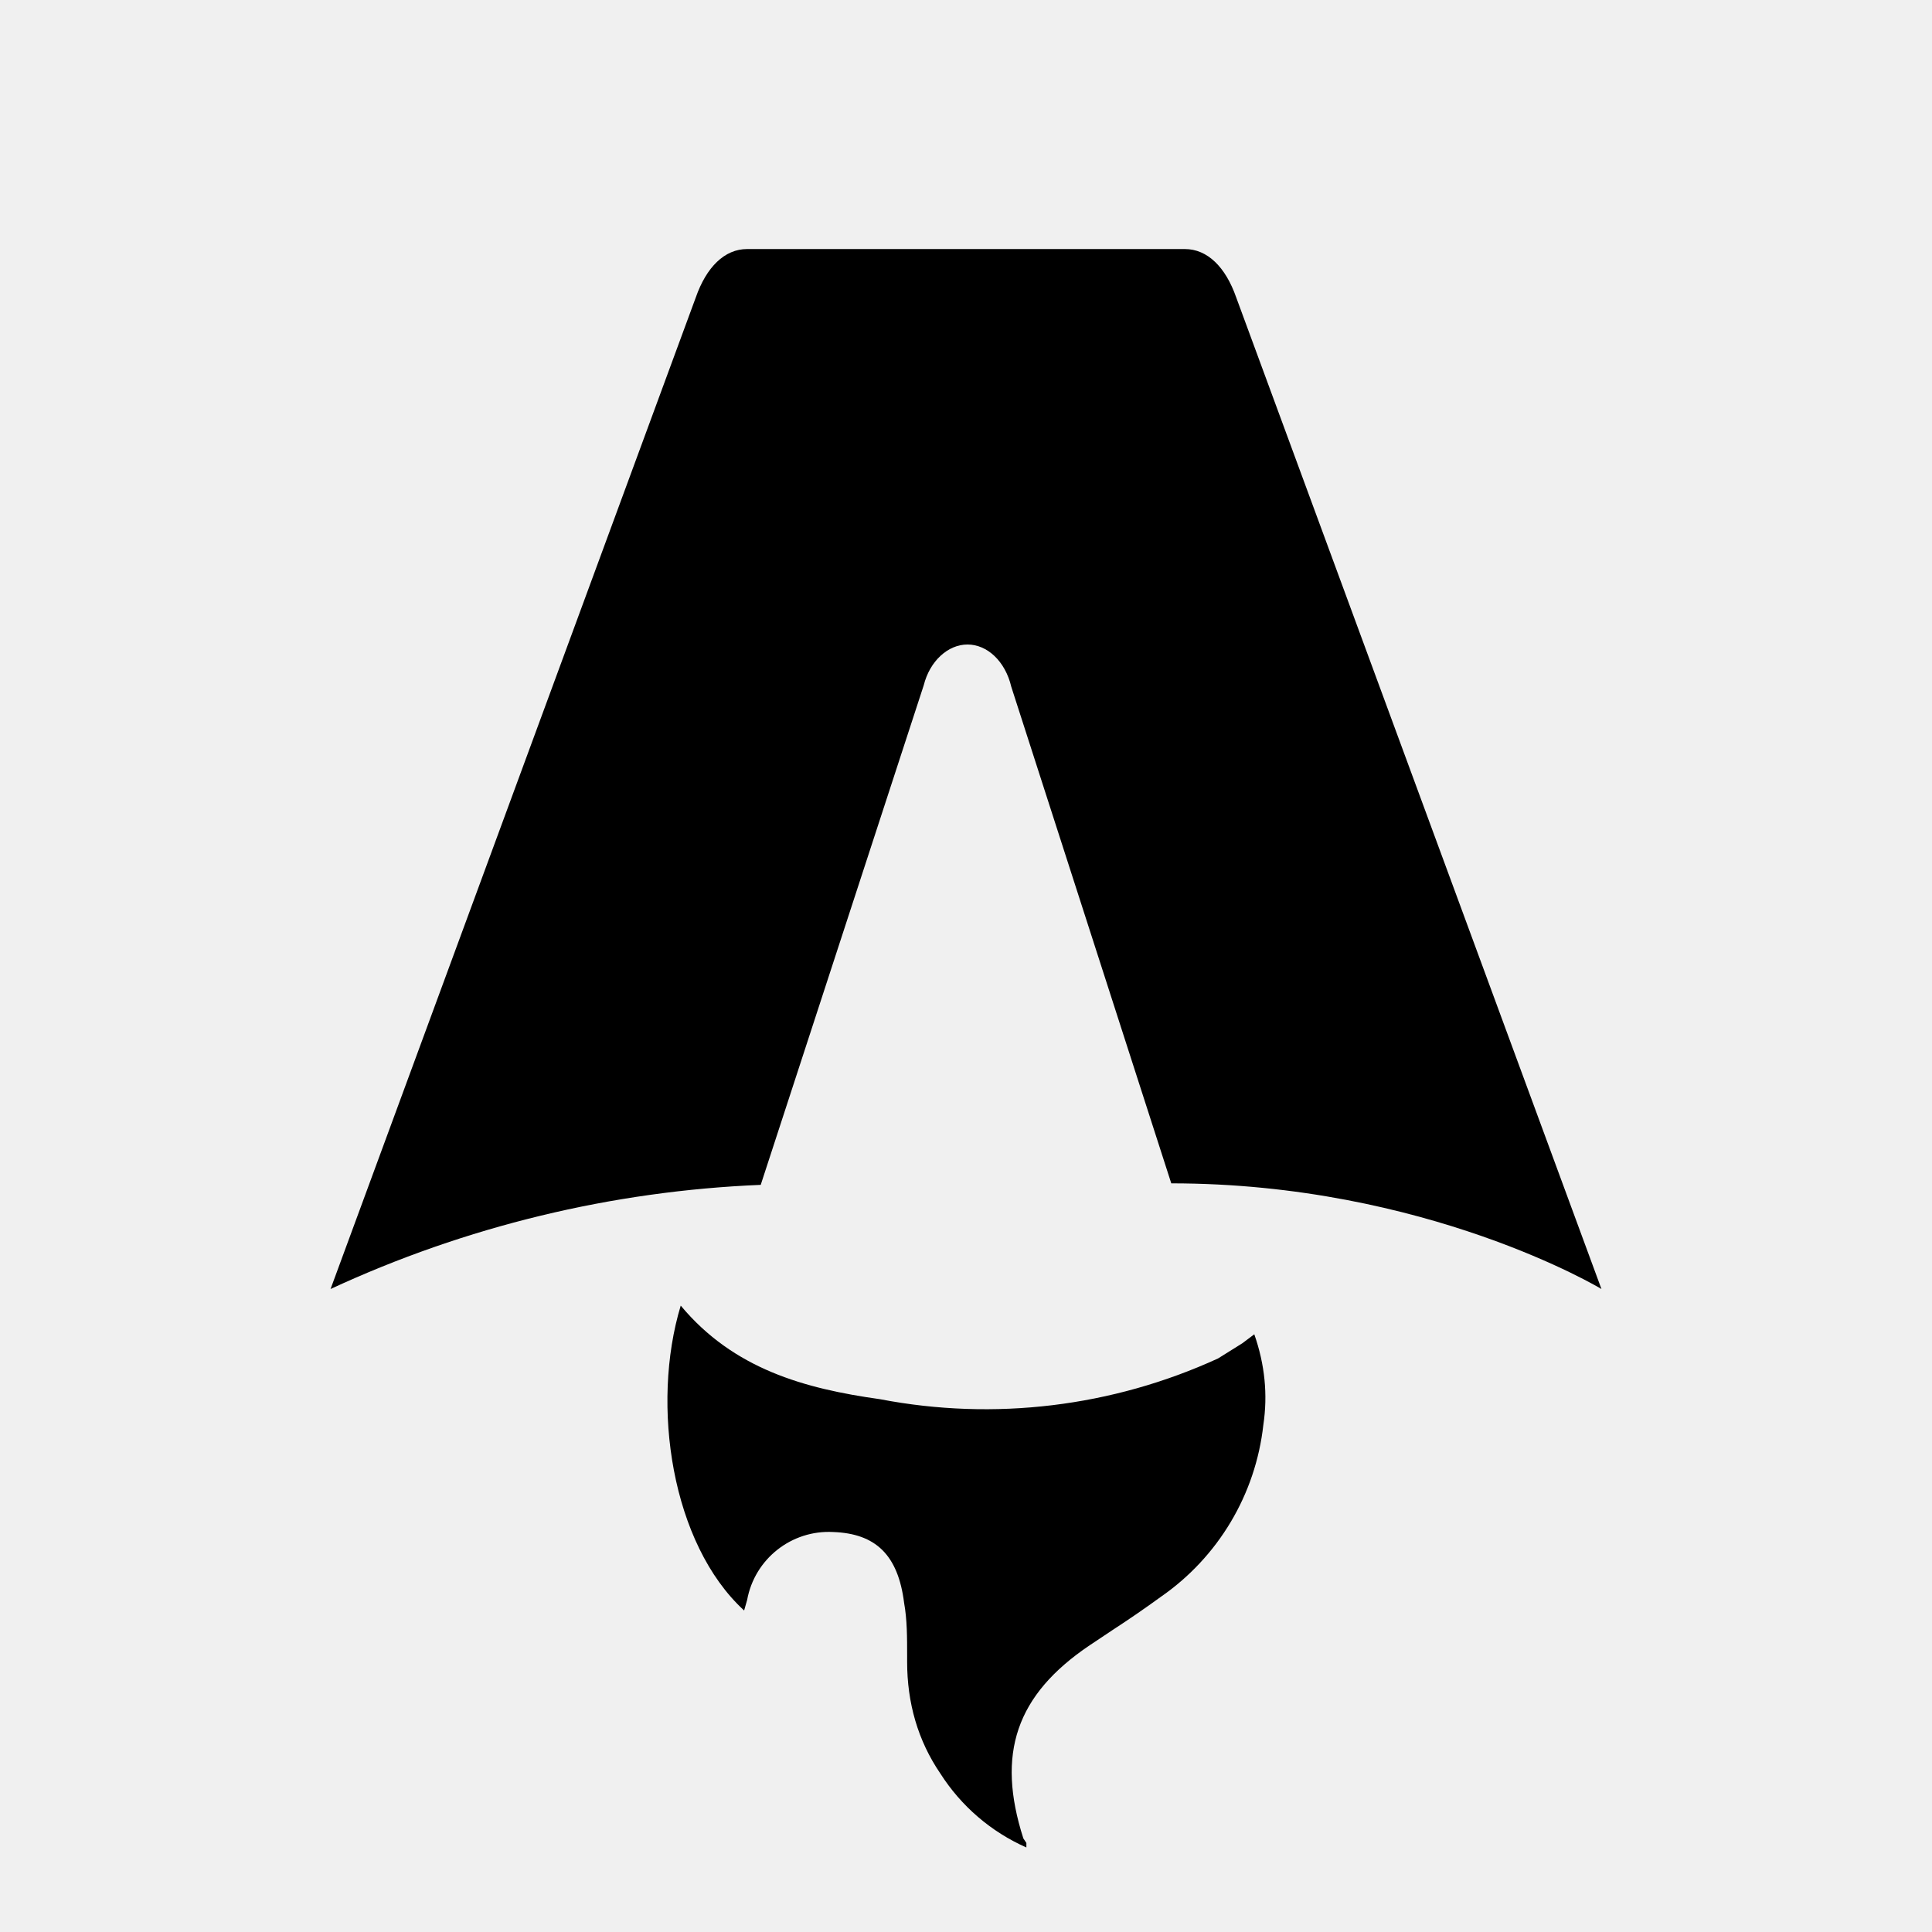
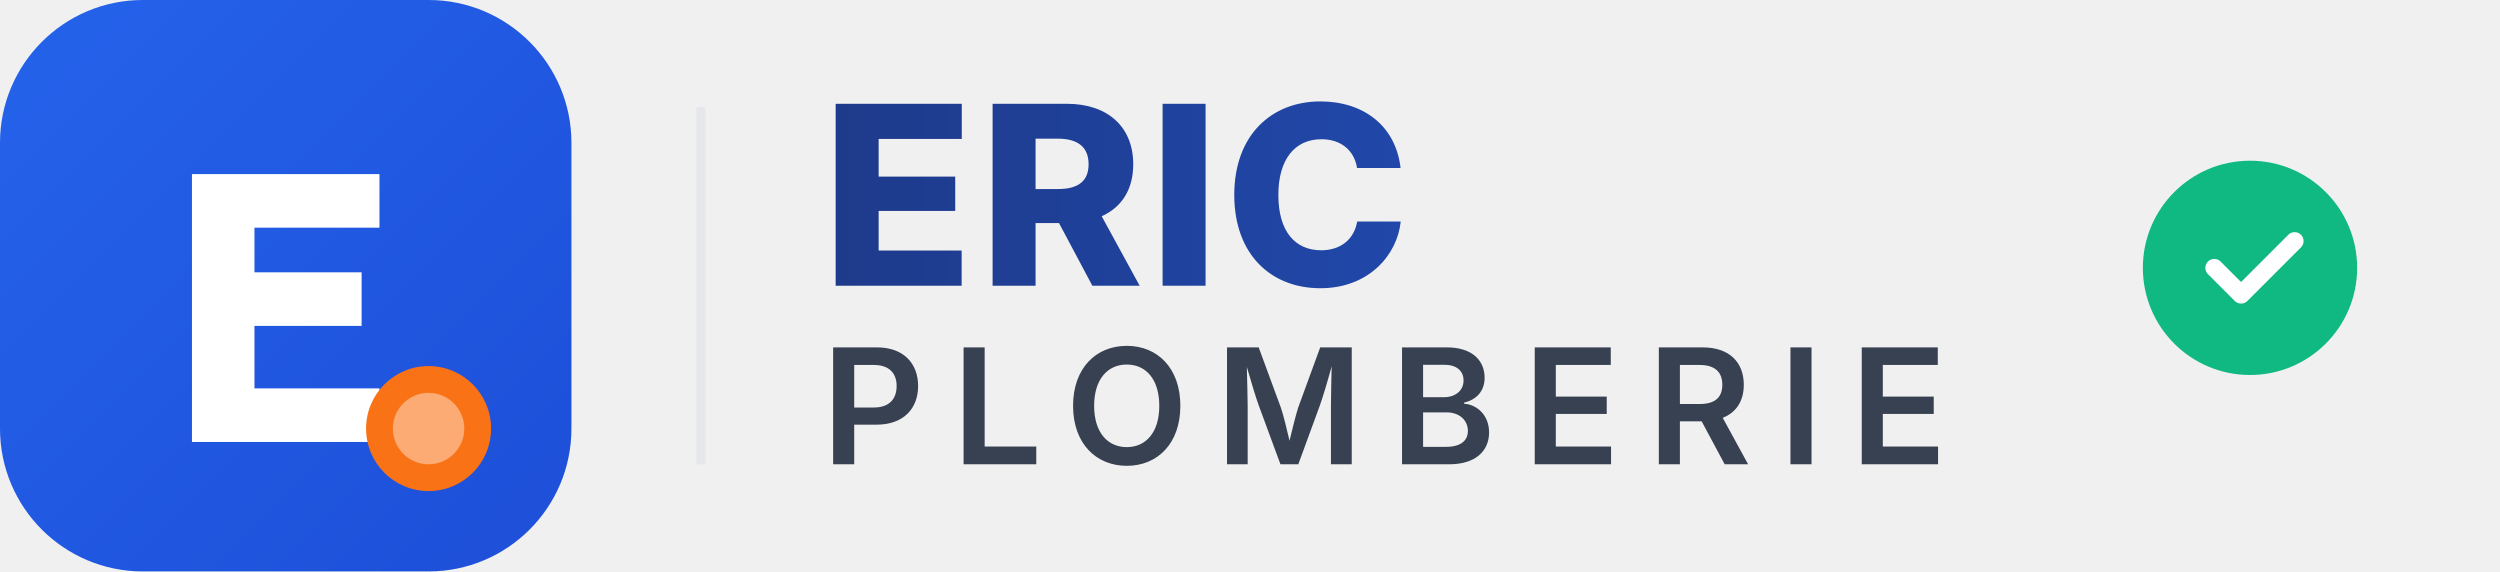
- <svg xmlns="http://www.w3.org/2000/svg" fill="none" viewBox="0 0 128 128">
-   <path d="M50.4 78.5a75.1 75.1 0 0 0-28.5 6.9l24.2-65.7c.7-2 1.9-3.2 3.4-3.2h29c1.5 0 2.7 1.2 3.4 3.2l24.2 65.7s-11.6-7-28.5-7L67 45.5c-.4-1.7-1.6-2.8-2.9-2.8-1.3 0-2.5 1.1-2.9 2.7L50.4 78.5Zm-1.1 28.2Zm-4.2-20.2c-2 6.6-.6 15.8 4.2 20.2a17.5 17.5 0 0 1 .2-.7 5.5 5.5 0 0 1 5.7-4.5c2.8.1 4.3 1.5 4.7 4.7.2 1.1.2 2.3.2 3.5v.4c0 2.7.7 5.2 2.2 7.4a13 13 0 0 0 5.7 4.9v-.3l-.2-.3c-1.8-5.6-.5-9.5 4.4-12.8l1.5-1a73 73 0 0 0 3.2-2.2 16 16 0 0 0 6.8-11.4c.3-2 .1-4-.6-6l-.8.6-1.6 1a37 37 0 0 1-22.4 2.7c-5-.7-9.7-2-13.2-6.2Z" />
-   <style>
-         path { fill: #000; }
-         @media (prefers-color-scheme: dark) {
-             path { fill: #FFF; }
-         }
-     </style>
+ <svg xmlns="http://www.w3.org/2000/svg" width="280" height="64" viewBox="0 0 280 64" fill="none">
+   <defs>
+     <linearGradient id="bgGradient" x1="0" y1="0" x2="64" y2="64" gradientUnits="userSpaceOnUse">
+       <stop offset="0%" stop-color="#2563EB" />
+       <stop offset="100%" stop-color="#1D4ED8" />
+     </linearGradient>
+     <linearGradient id="textGradient" x1="0" y1="0" x2="200" y2="0" gradientUnits="userSpaceOnUse">
+       <stop offset="0%" stop-color="#1E3A8A" />
+       <stop offset="100%" stop-color="#2563EB" />
+     </linearGradient>
+   </defs>
+   <rect width="64" height="64" rx="16" fill="url(#bgGradient)" />
+   <g transform="translate(16, 14)">
+     <path d="M6 6 H26 V11 H12 V17 H24 V22 H12 V30 H26 V35 H6 Z" fill="white" stroke="white" stroke-width="1" />
+   </g>
+   <circle cx="48" cy="48" r="7" fill="#F97316" />
+   <circle cx="48" cy="48" r="4" fill="white" opacity="0.4" />
+   <rect x="78" y="12" width="1" height="40" fill="#E5E7EB" />
+   <g transform="translate(92, 0)">
+     <text x="0" y="32" font-family="system-ui, -apple-system, 'Segoe UI', sans-serif" font-size="28" font-weight="800" fill="url(#textGradient)" letter-spacing="0.5">ERIC</text>
+     <text x="0" y="52" font-family="system-ui, -apple-system, 'Segoe UI', sans-serif" font-size="18" font-weight="600" fill="#374151" letter-spacing="3">PLOMBERIE</text>
+   </g>
+   <g transform="translate(240, 18)">
+     <circle cx="12" cy="12" r="12" fill="#10B981" />
+     <path d="M8 12 L11 15 L17 9" stroke="white" stroke-width="2" stroke-linecap="round" stroke-linejoin="round" fill="none" />
+   </g>
</svg>
